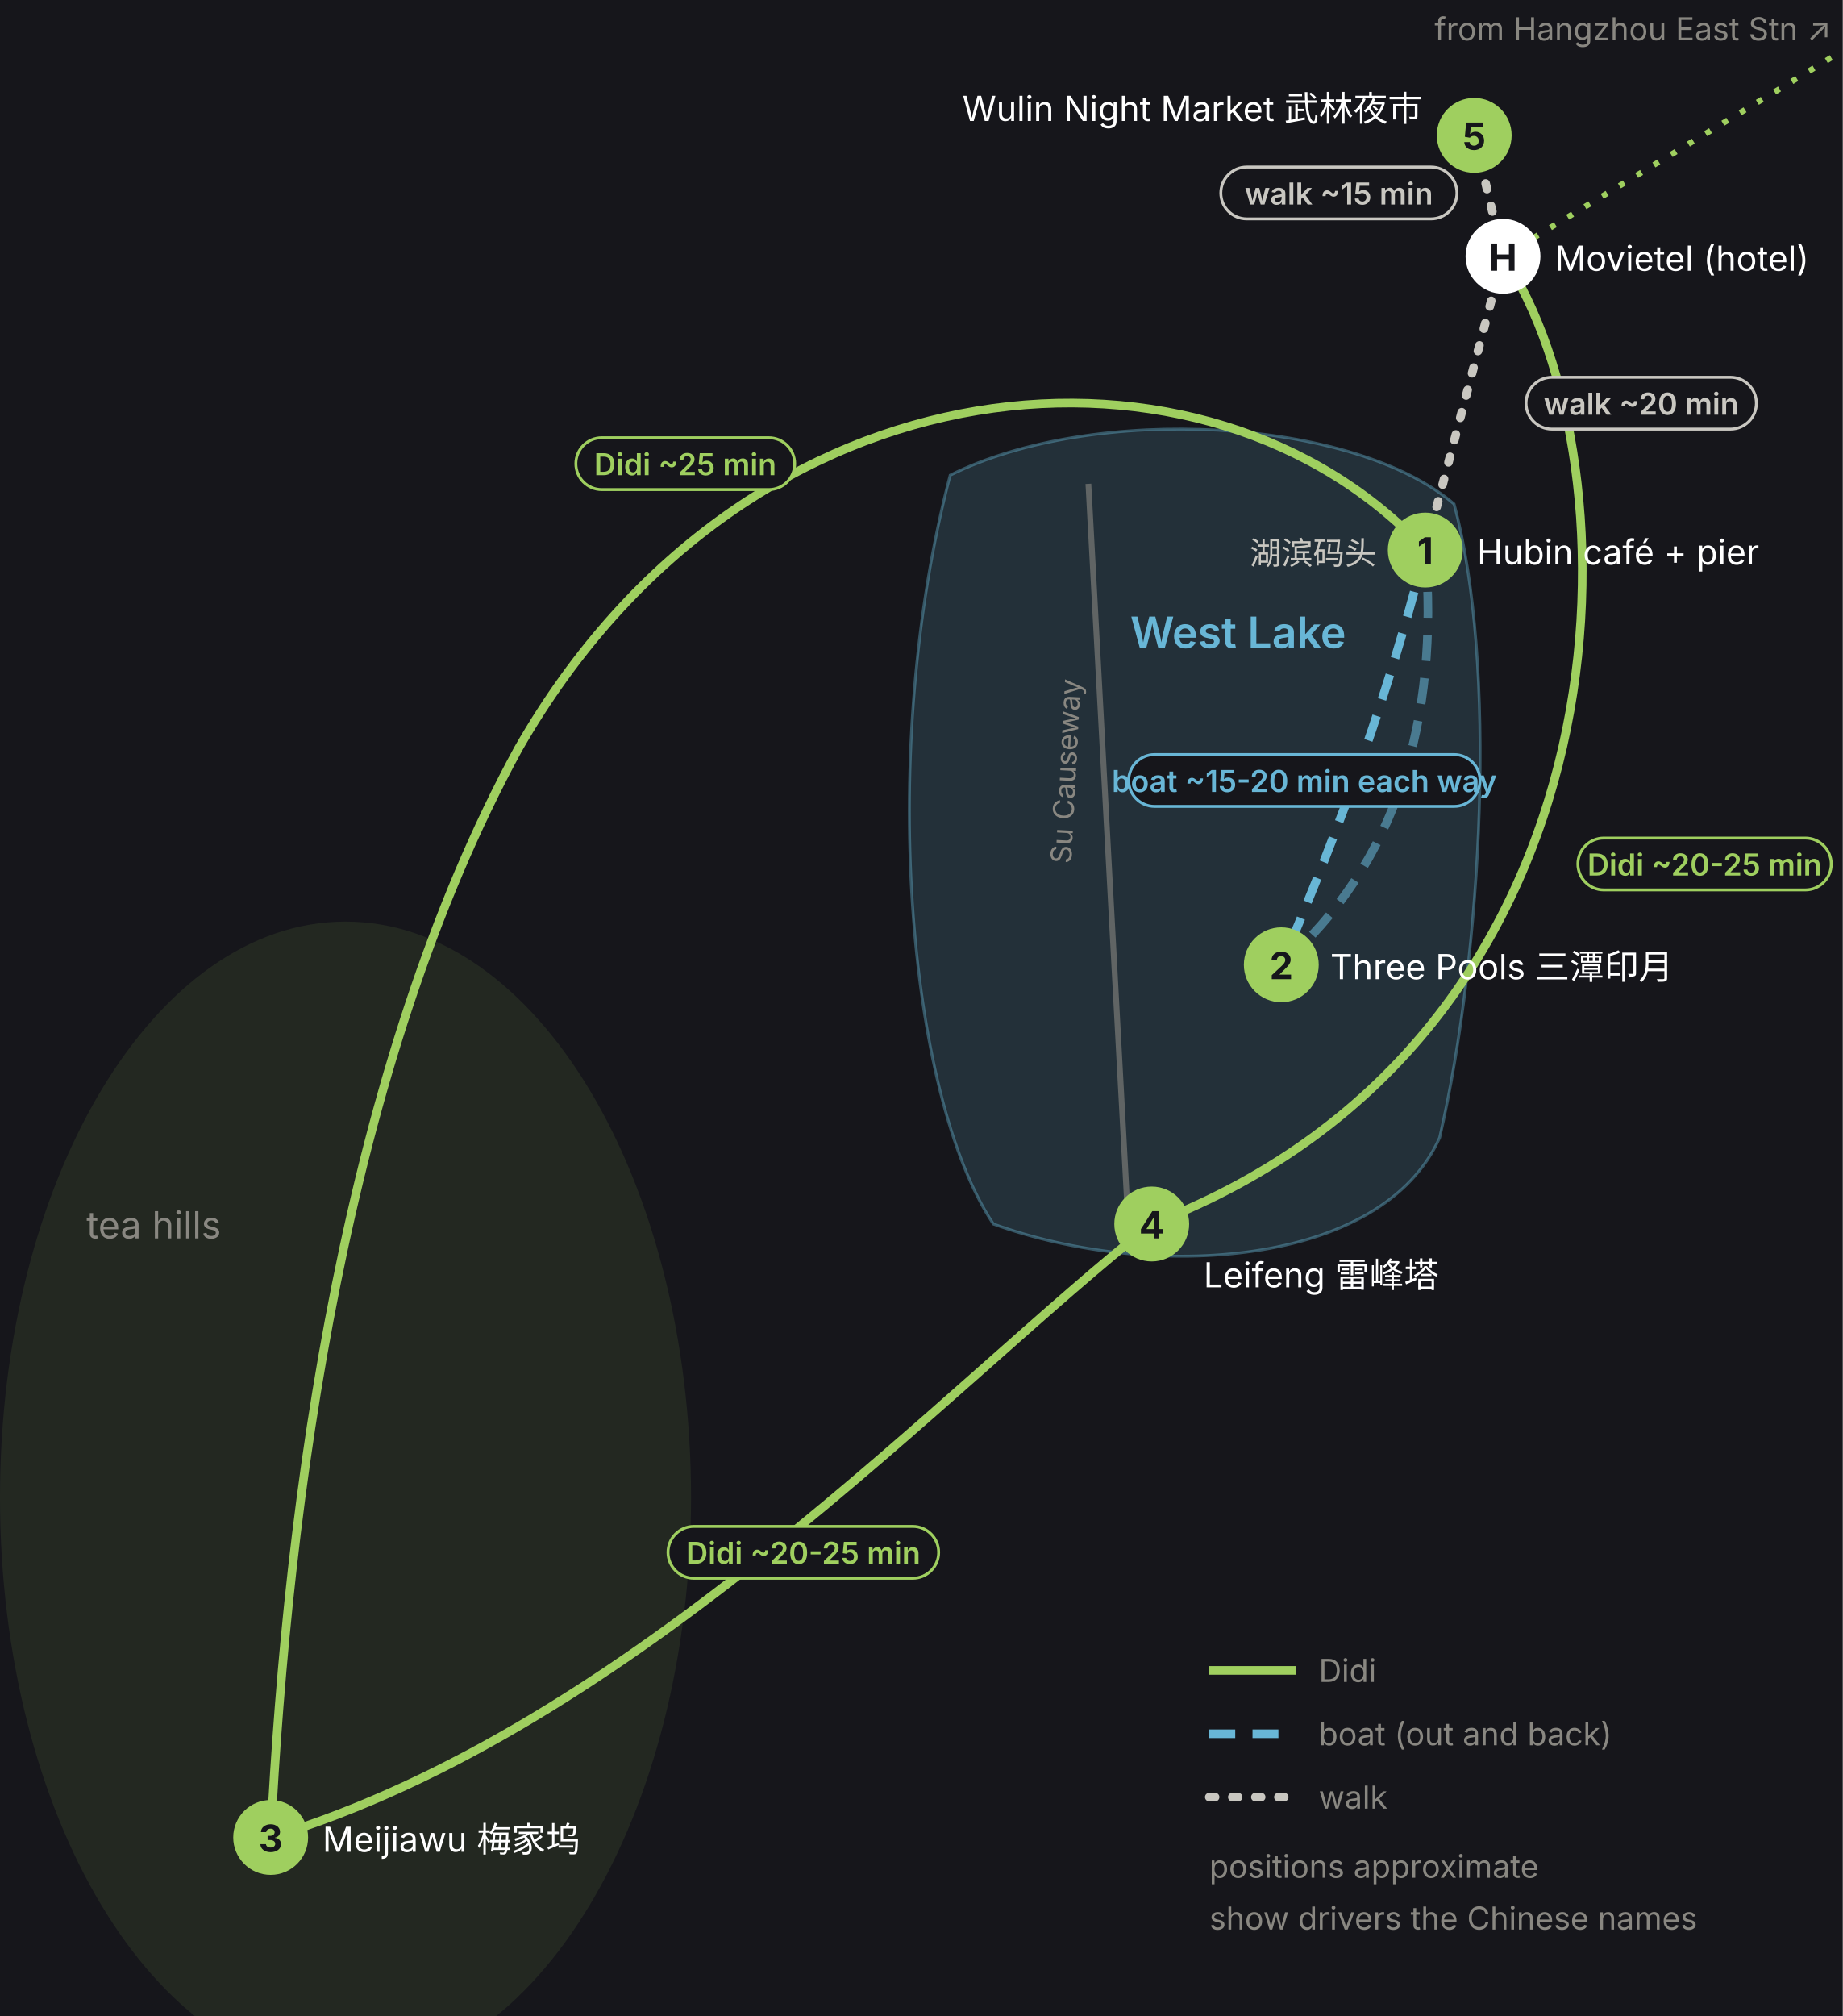
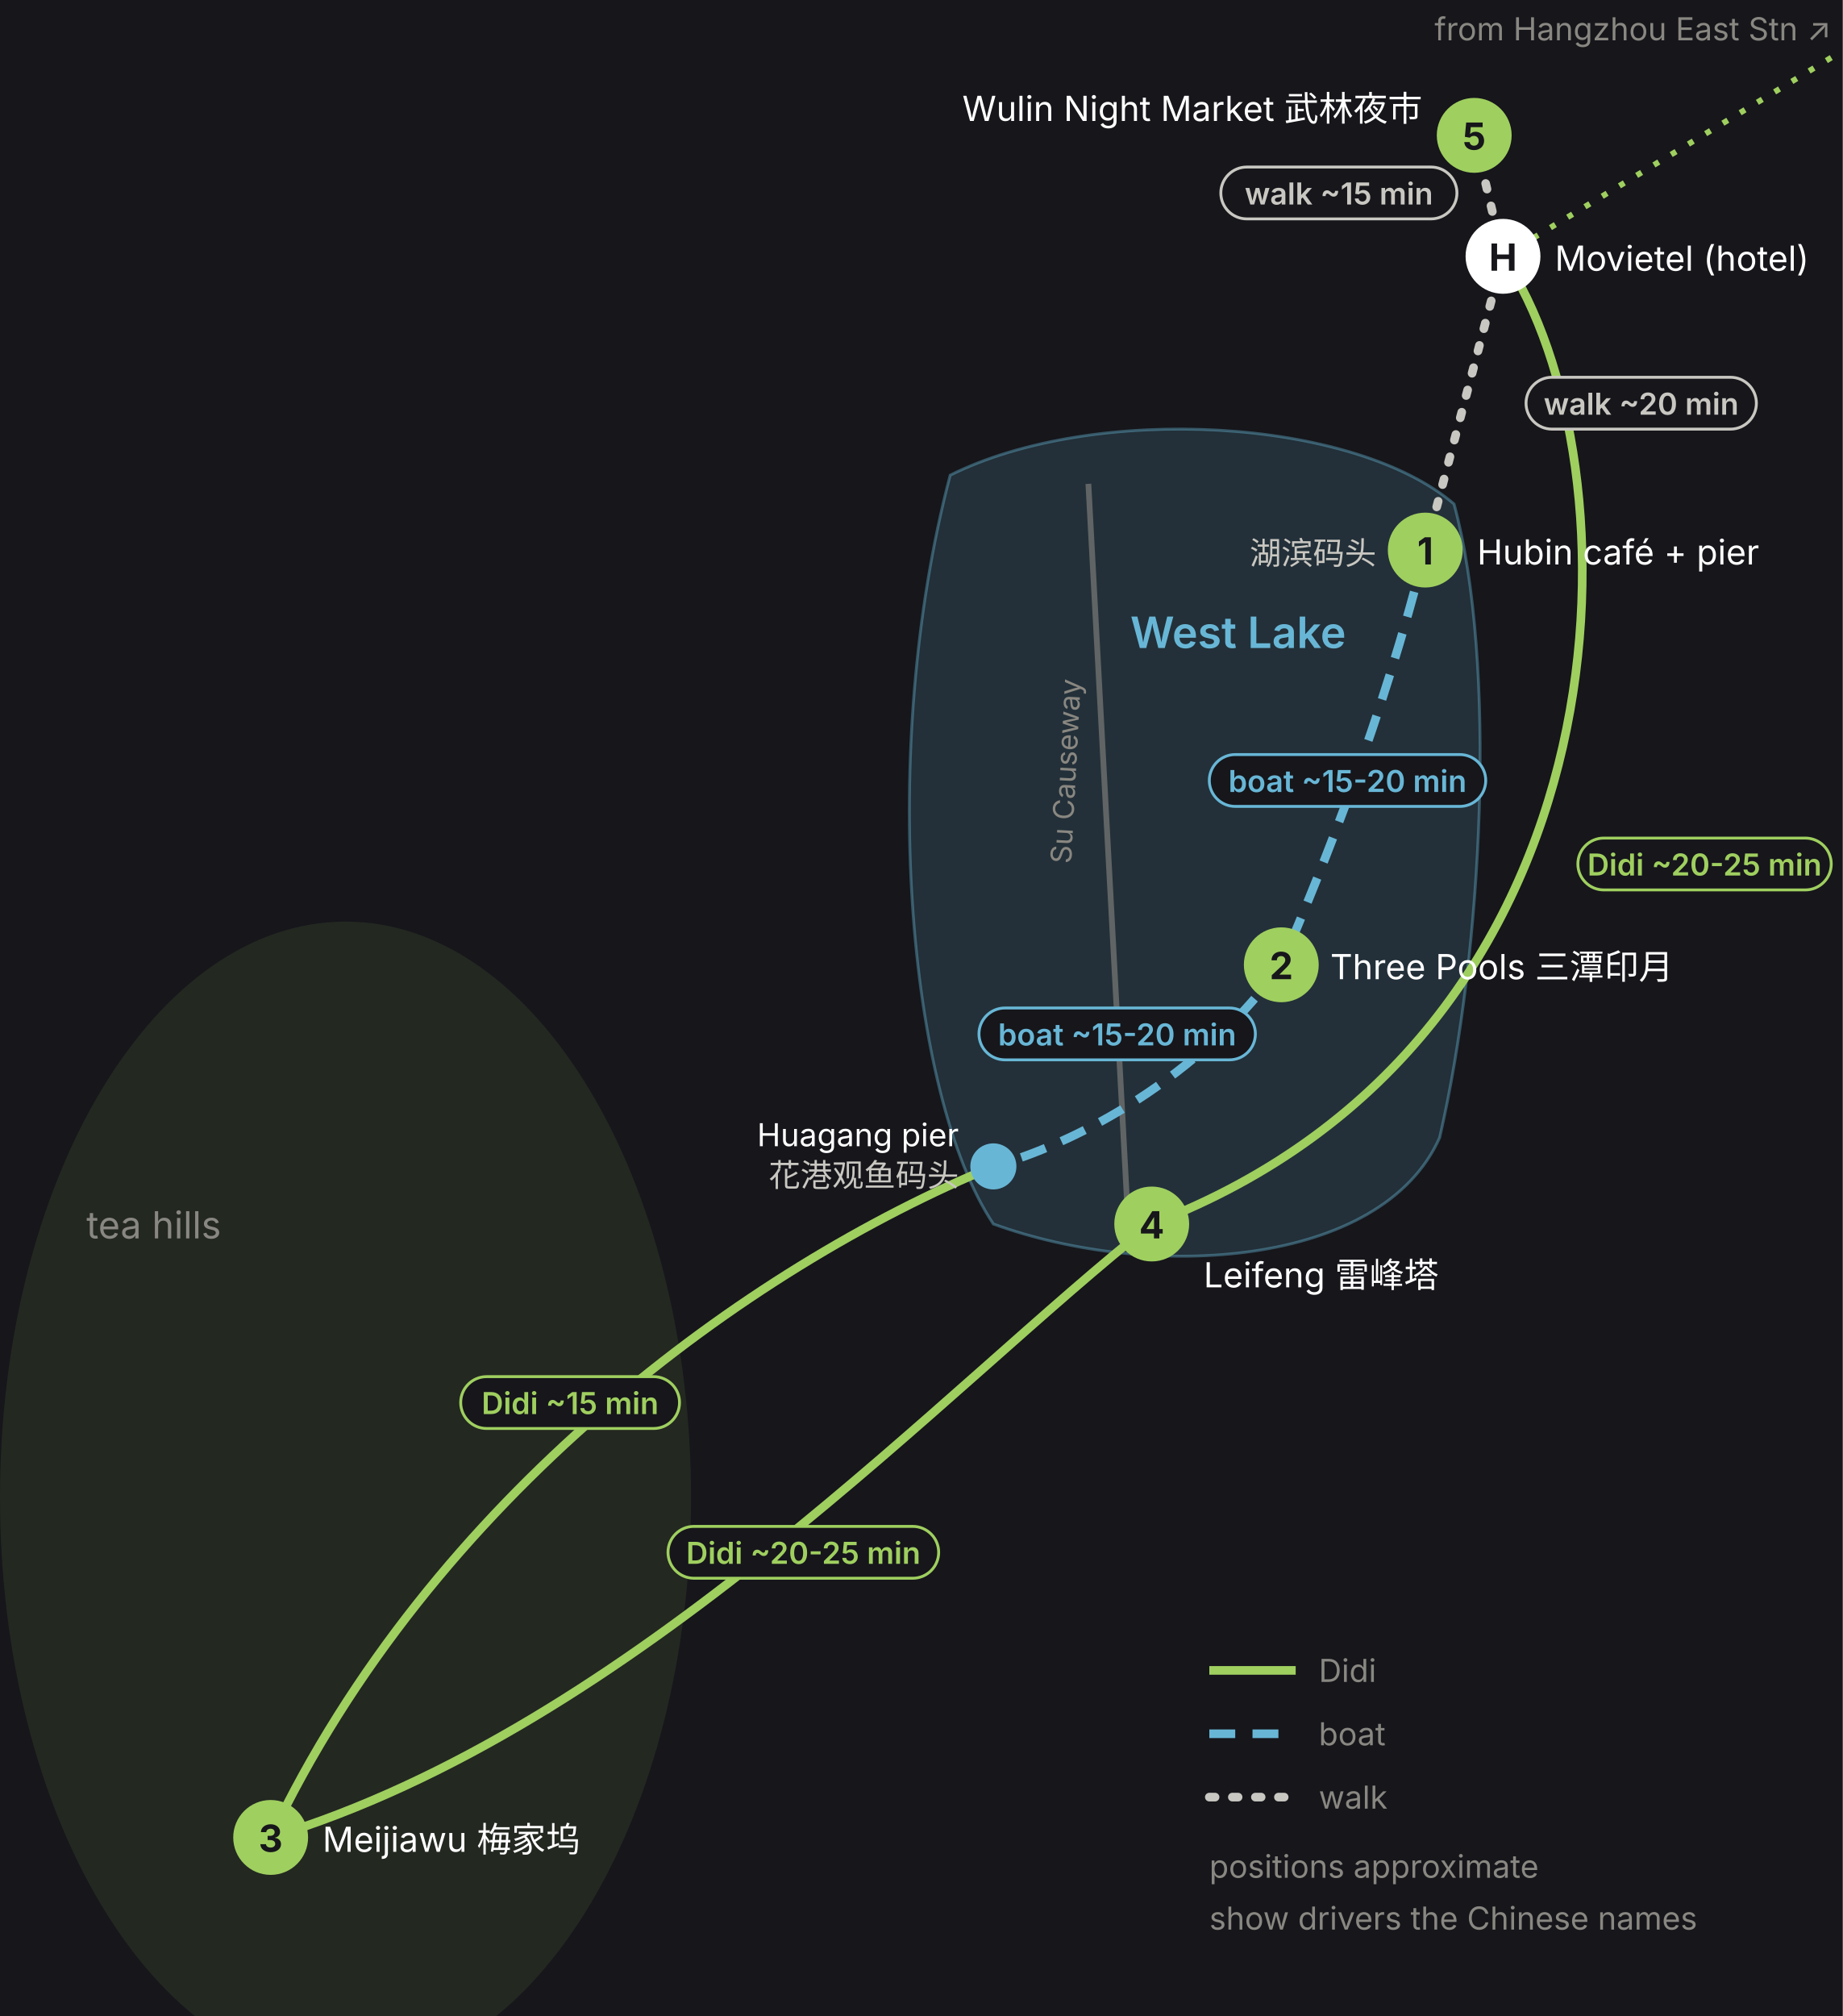
<svg xmlns="http://www.w3.org/2000/svg" viewBox="0 0 640 700" font-family="-apple-system,BlinkMacSystemFont,'Segoe UI',system-ui,sans-serif">
  <rect width="640" height="700" fill="#16161b" />
  <ellipse cx="120" cy="520" rx="120" ry="200" fill="#9fcf5f" fill-opacity="0.10" />
  <text x="30" y="430" font-size="13" fill="#898781">tea hills</text>
  <path d="M330 165 C 380 140, 470 145, 505 175 C 520 230, 515 330, 500 395 C 480 440, 400 445, 345 425 C 315 380, 305 260, 330 165 Z" fill="#68b6d6" fill-opacity="0.16" stroke="#68b6d6" stroke-opacity="0.4" />
  <text x="430" y="225" font-size="15" fill="#68b6d6" text-anchor="middle" font-weight="600">West Lake</text>
  <line x1="378" y1="168" x2="392" y2="428" stroke="#898781" stroke-opacity="0.6" stroke-width="2" />
  <text x="372" y="300" font-size="10" fill="#898781" transform="rotate(-87 372 300)">Su Causeway</text>
  <line x1="636" y1="20" x2="522" y2="89" stroke="#9fcf5f" stroke-width="2" stroke-dasharray="2 5" />
  <text x="636" y="14" font-size="11" fill="#898781" text-anchor="end">from Hangzhou East Stn ↗</text>
  <line x1="522" y1="89" x2="495" y2="191" stroke="#c9c7c1" stroke-width="3" stroke-dasharray="2 6" stroke-linecap="round" />
  <path d="M495 191 C 480 250, 460 300, 445 335" fill="none" stroke="#68b6d6" stroke-width="3" stroke-dasharray="9 6" />
-   <path d="M445 335 C 485 300, 500 250, 495 191" fill="none" stroke="#68b6d6" stroke-width="3" stroke-dasharray="9 6" stroke-opacity="0.55" />
-   <path d="M495 191 C 420 110, 260 120, 180 260 C 120 370, 100 520, 94 638" fill="none" stroke="#9fcf5f" stroke-width="3" />
+   <path d="M445 335 C 420 370, 380 395, 345 405" fill="none" stroke="#68b6d6" stroke-width="3" stroke-dasharray="9 6" />
+   <path d="M345 405 C 260 440, 150 520, 94 638" fill="none" stroke="#9fcf5f" stroke-width="3" />
  <path d="M94 638 C 220 600, 330 480, 400 425" fill="none" stroke="#9fcf5f" stroke-width="3" />
  <path d="M400 425 C 570 360, 570 160, 522 89" fill="none" stroke="#9fcf5f" stroke-width="3" />
  <line x1="522" y1="89" x2="512" y2="47" stroke="#c9c7c1" stroke-width="3" stroke-dasharray="2 6" stroke-linecap="round" />
  <g font-size="10.5" font-weight="600" text-anchor="middle">
    <rect x="530" y="131" width="80" height="18" rx="9" fill="#16161b" stroke="#c9c7c1" />
    <text x="570" y="144" fill="#c9c7c1">walk ~20 min</text>
-     <rect x="392" y="262" width="122" height="18" rx="9" fill="#16161b" stroke="#68b6d6" />
-     <text x="453" y="275" fill="#68b6d6">boat ~15-20 min each way</text>
-     <rect x="200" y="152" width="76" height="18" rx="9" fill="#16161b" stroke="#9fcf5f" />
-     <text x="238" y="165" fill="#9fcf5f">Didi ~25 min</text>
+     <rect x="420" y="262" width="96" height="18" rx="9" fill="#16161b" stroke="#68b6d6" />
+     <text x="468" y="275" fill="#68b6d6">boat ~15-20 min</text>
+     <rect x="340" y="350" width="96" height="18" rx="9" fill="#16161b" stroke="#68b6d6" />
+     <text x="388" y="363" fill="#68b6d6">boat ~15-20 min</text>
+     <rect x="160" y="478" width="76" height="18" rx="9" fill="#16161b" stroke="#9fcf5f" />
+     <text x="198" y="491" fill="#9fcf5f">Didi ~15 min</text>
    <rect x="232" y="530" width="94" height="18" rx="9" fill="#16161b" stroke="#9fcf5f" />
    <text x="279" y="543" fill="#9fcf5f">Didi ~20-25 min</text>
    <rect x="548" y="291" width="88" height="18" rx="9" fill="#16161b" stroke="#9fcf5f" />
    <text x="592" y="304" fill="#9fcf5f">Didi ~20-25 min</text>
    <rect x="424" y="58" width="82" height="18" rx="9" fill="#16161b" stroke="#c9c7c1" />
    <text x="465" y="71" fill="#c9c7c1">walk ~15 min</text>
  </g>
  <g font-size="13" font-weight="700" text-anchor="middle">
    <circle cx="522" cy="89" r="13" fill="#ffffff" />
    <text x="522" y="94" fill="#16161b">H</text>
    <circle cx="495" cy="191" r="13" fill="#9fcf5f" />
    <text x="495" y="196" fill="#16161b">1</text>
    <circle cx="445" cy="335" r="13" fill="#9fcf5f" />
    <text x="445" y="340" fill="#16161b">2</text>
+     <circle cx="345" cy="405" r="8" fill="#68b6d6" />
    <circle cx="94" cy="638" r="13" fill="#9fcf5f" />
    <text x="94" y="643" fill="#16161b">3</text>
    <circle cx="400" cy="425" r="13" fill="#9fcf5f" />
    <text x="400" y="430" fill="#16161b">4</text>
    <circle cx="512" cy="47" r="13" fill="#9fcf5f" />
    <text x="512" y="52" fill="#16161b">5</text>
  </g>
  <g font-size="12" fill="#ffffff">
    <text x="540" y="94">Movietel (hotel)</text>
    <text x="513" y="196">Hubin café + pier</text>
    <text x="478" y="196" font-size="11" fill="#c9c7c1" text-anchor="end">湖滨码头</text>
    <text x="462" y="340">Three Pools 三潭印月</text>
+     <text x="333" y="398" text-anchor="end" font-size="11">Huagang pier</text>
+     <text x="333" y="412" text-anchor="end" font-size="11" fill="#c9c7c1">花港观鱼码头</text>
    <text x="112" y="643">Meijiawu 梅家坞</text>
    <text x="418" y="447">Leifeng 雷峰塔</text>
    <text x="494" y="42" text-anchor="end">Wulin Night Market 武林夜市</text>
  </g>
  <g font-size="11" fill="#898781">
    <line x1="420" y1="580" x2="450" y2="580" stroke="#9fcf5f" stroke-width="3" />
    <text x="458" y="584">Didi</text>
    <line x1="420" y1="602" x2="450" y2="602" stroke="#68b6d6" stroke-width="3" stroke-dasharray="9 6" />
-     <text x="458" y="606">boat (out and back)</text>
+     <text x="458" y="606">boat</text>
    <line x1="420" y1="624" x2="450" y2="624" stroke="#c9c7c1" stroke-width="3" stroke-dasharray="2 6" stroke-linecap="round" />
    <text x="458" y="628">walk</text>
    <text x="420" y="652">positions approximate</text>
    <text x="420" y="670">show drivers the Chinese names</text>
  </g>
</svg>
